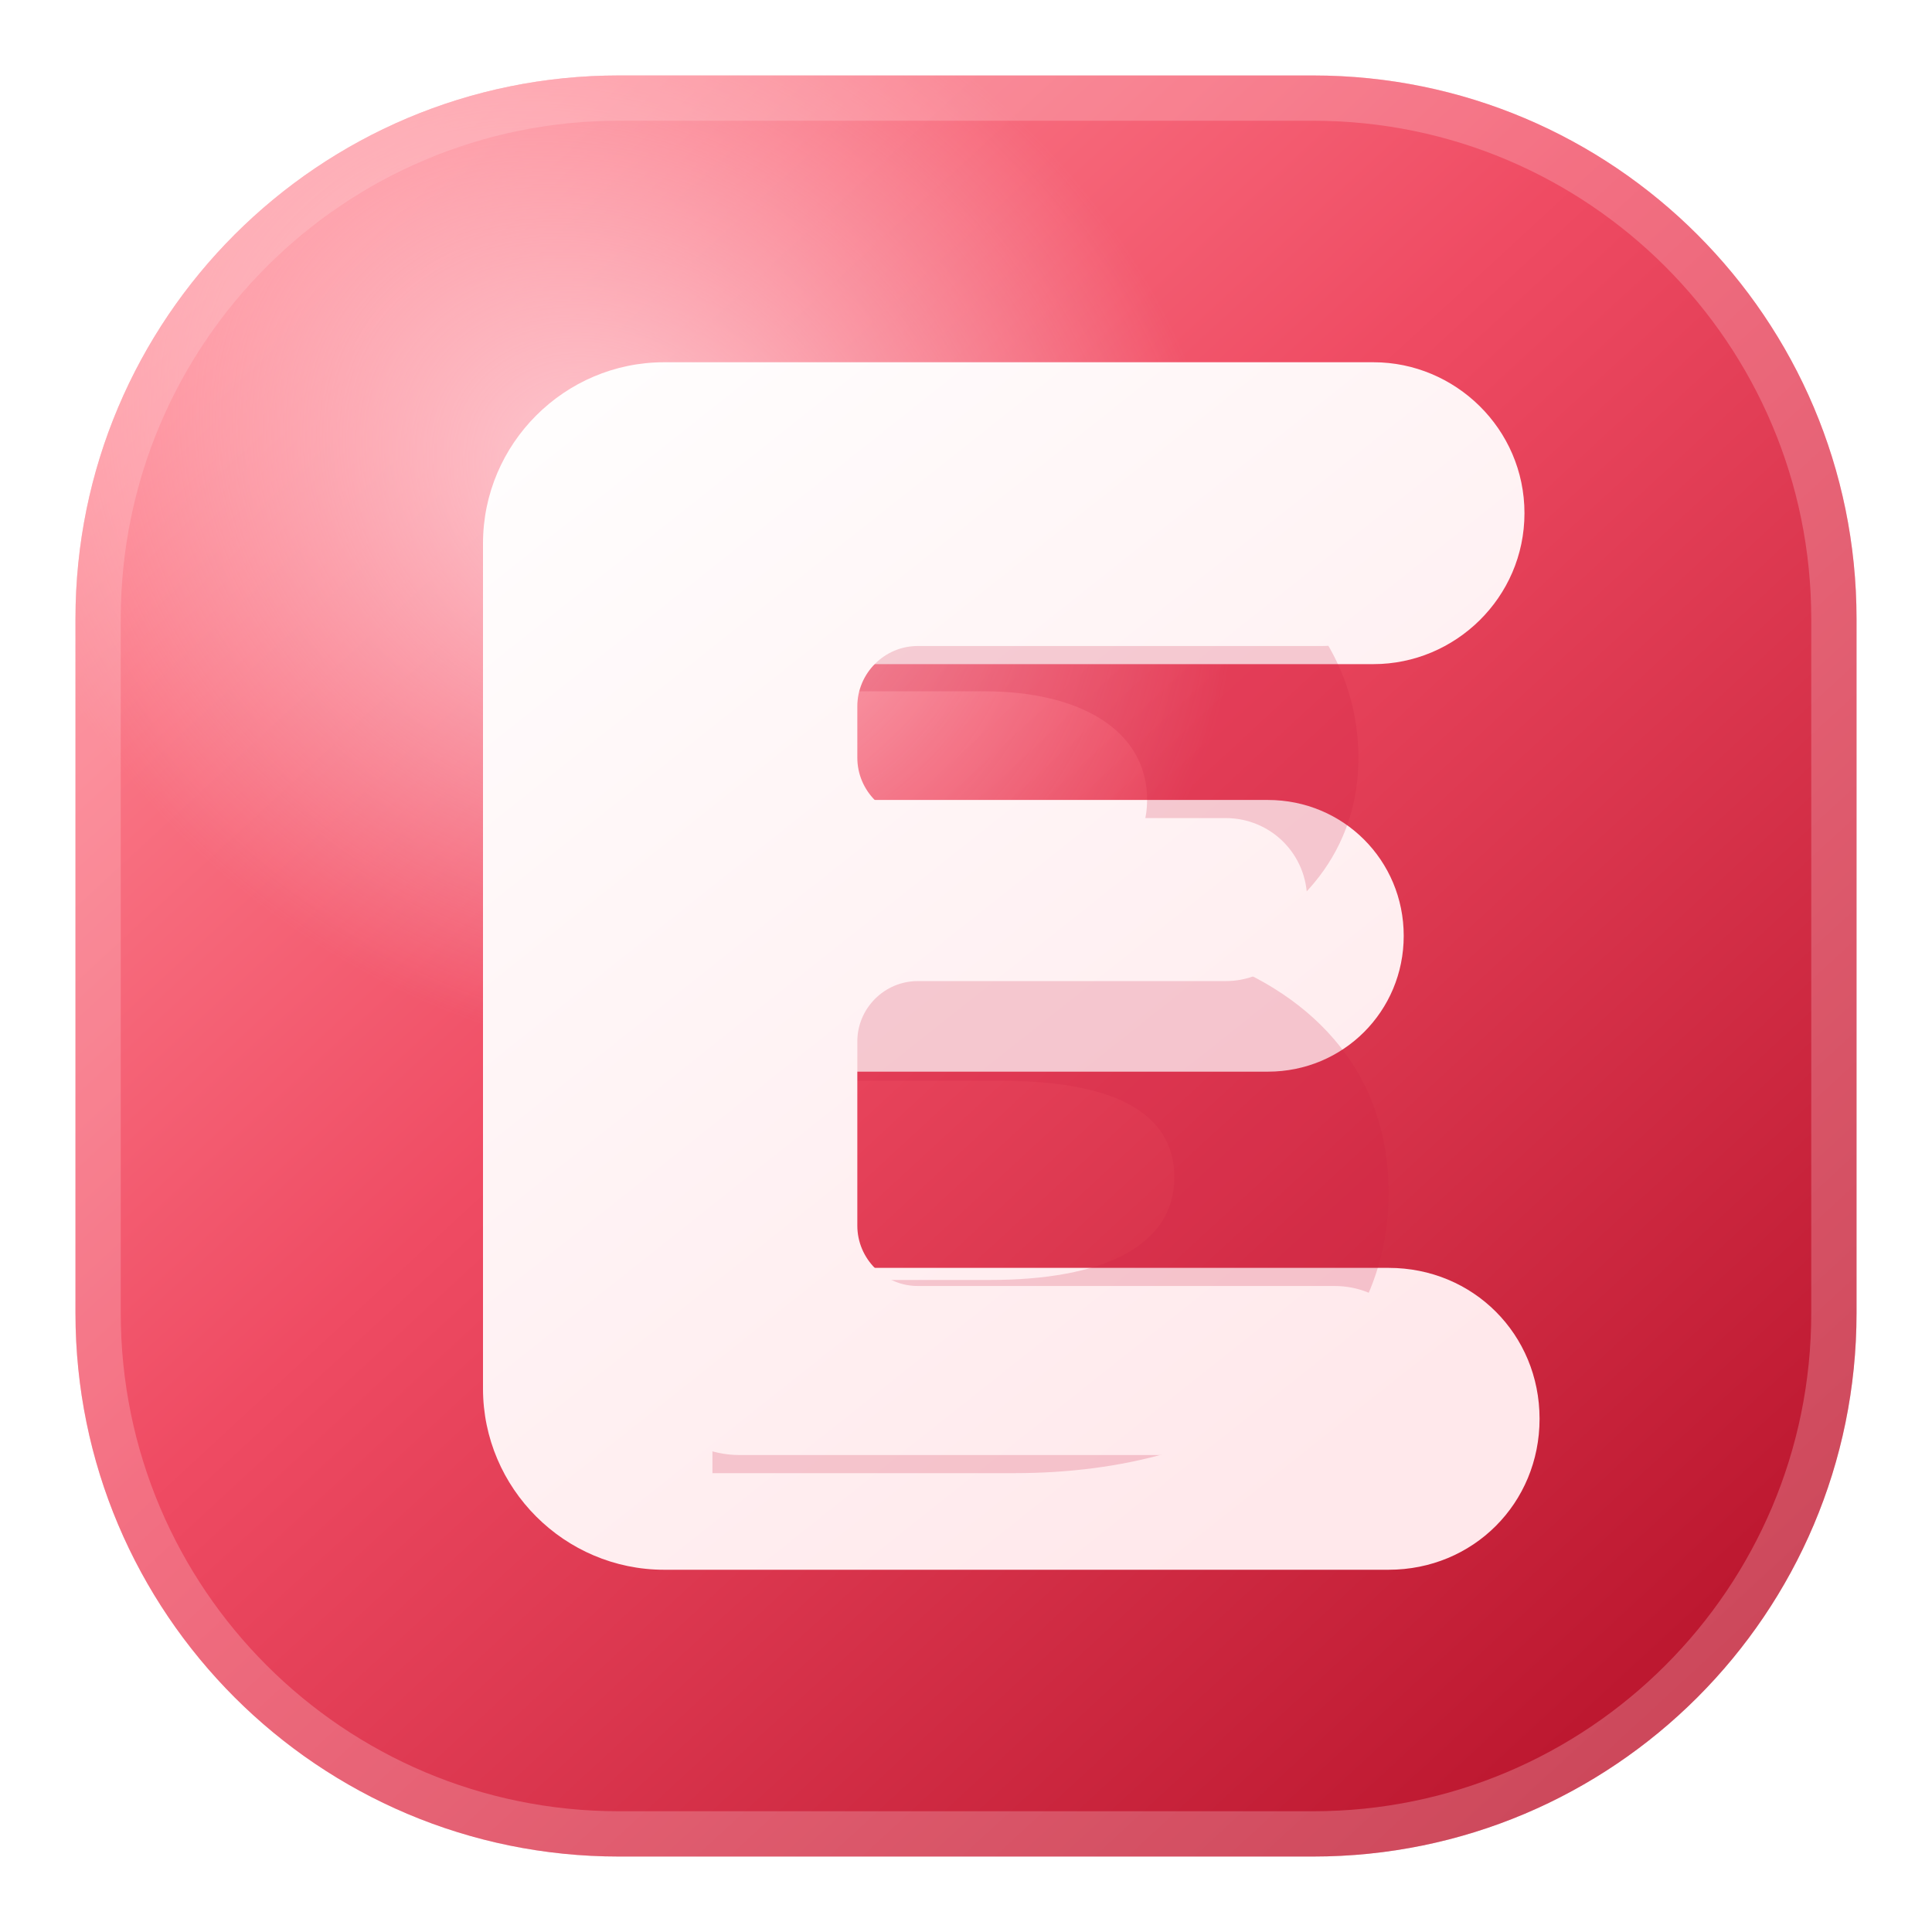
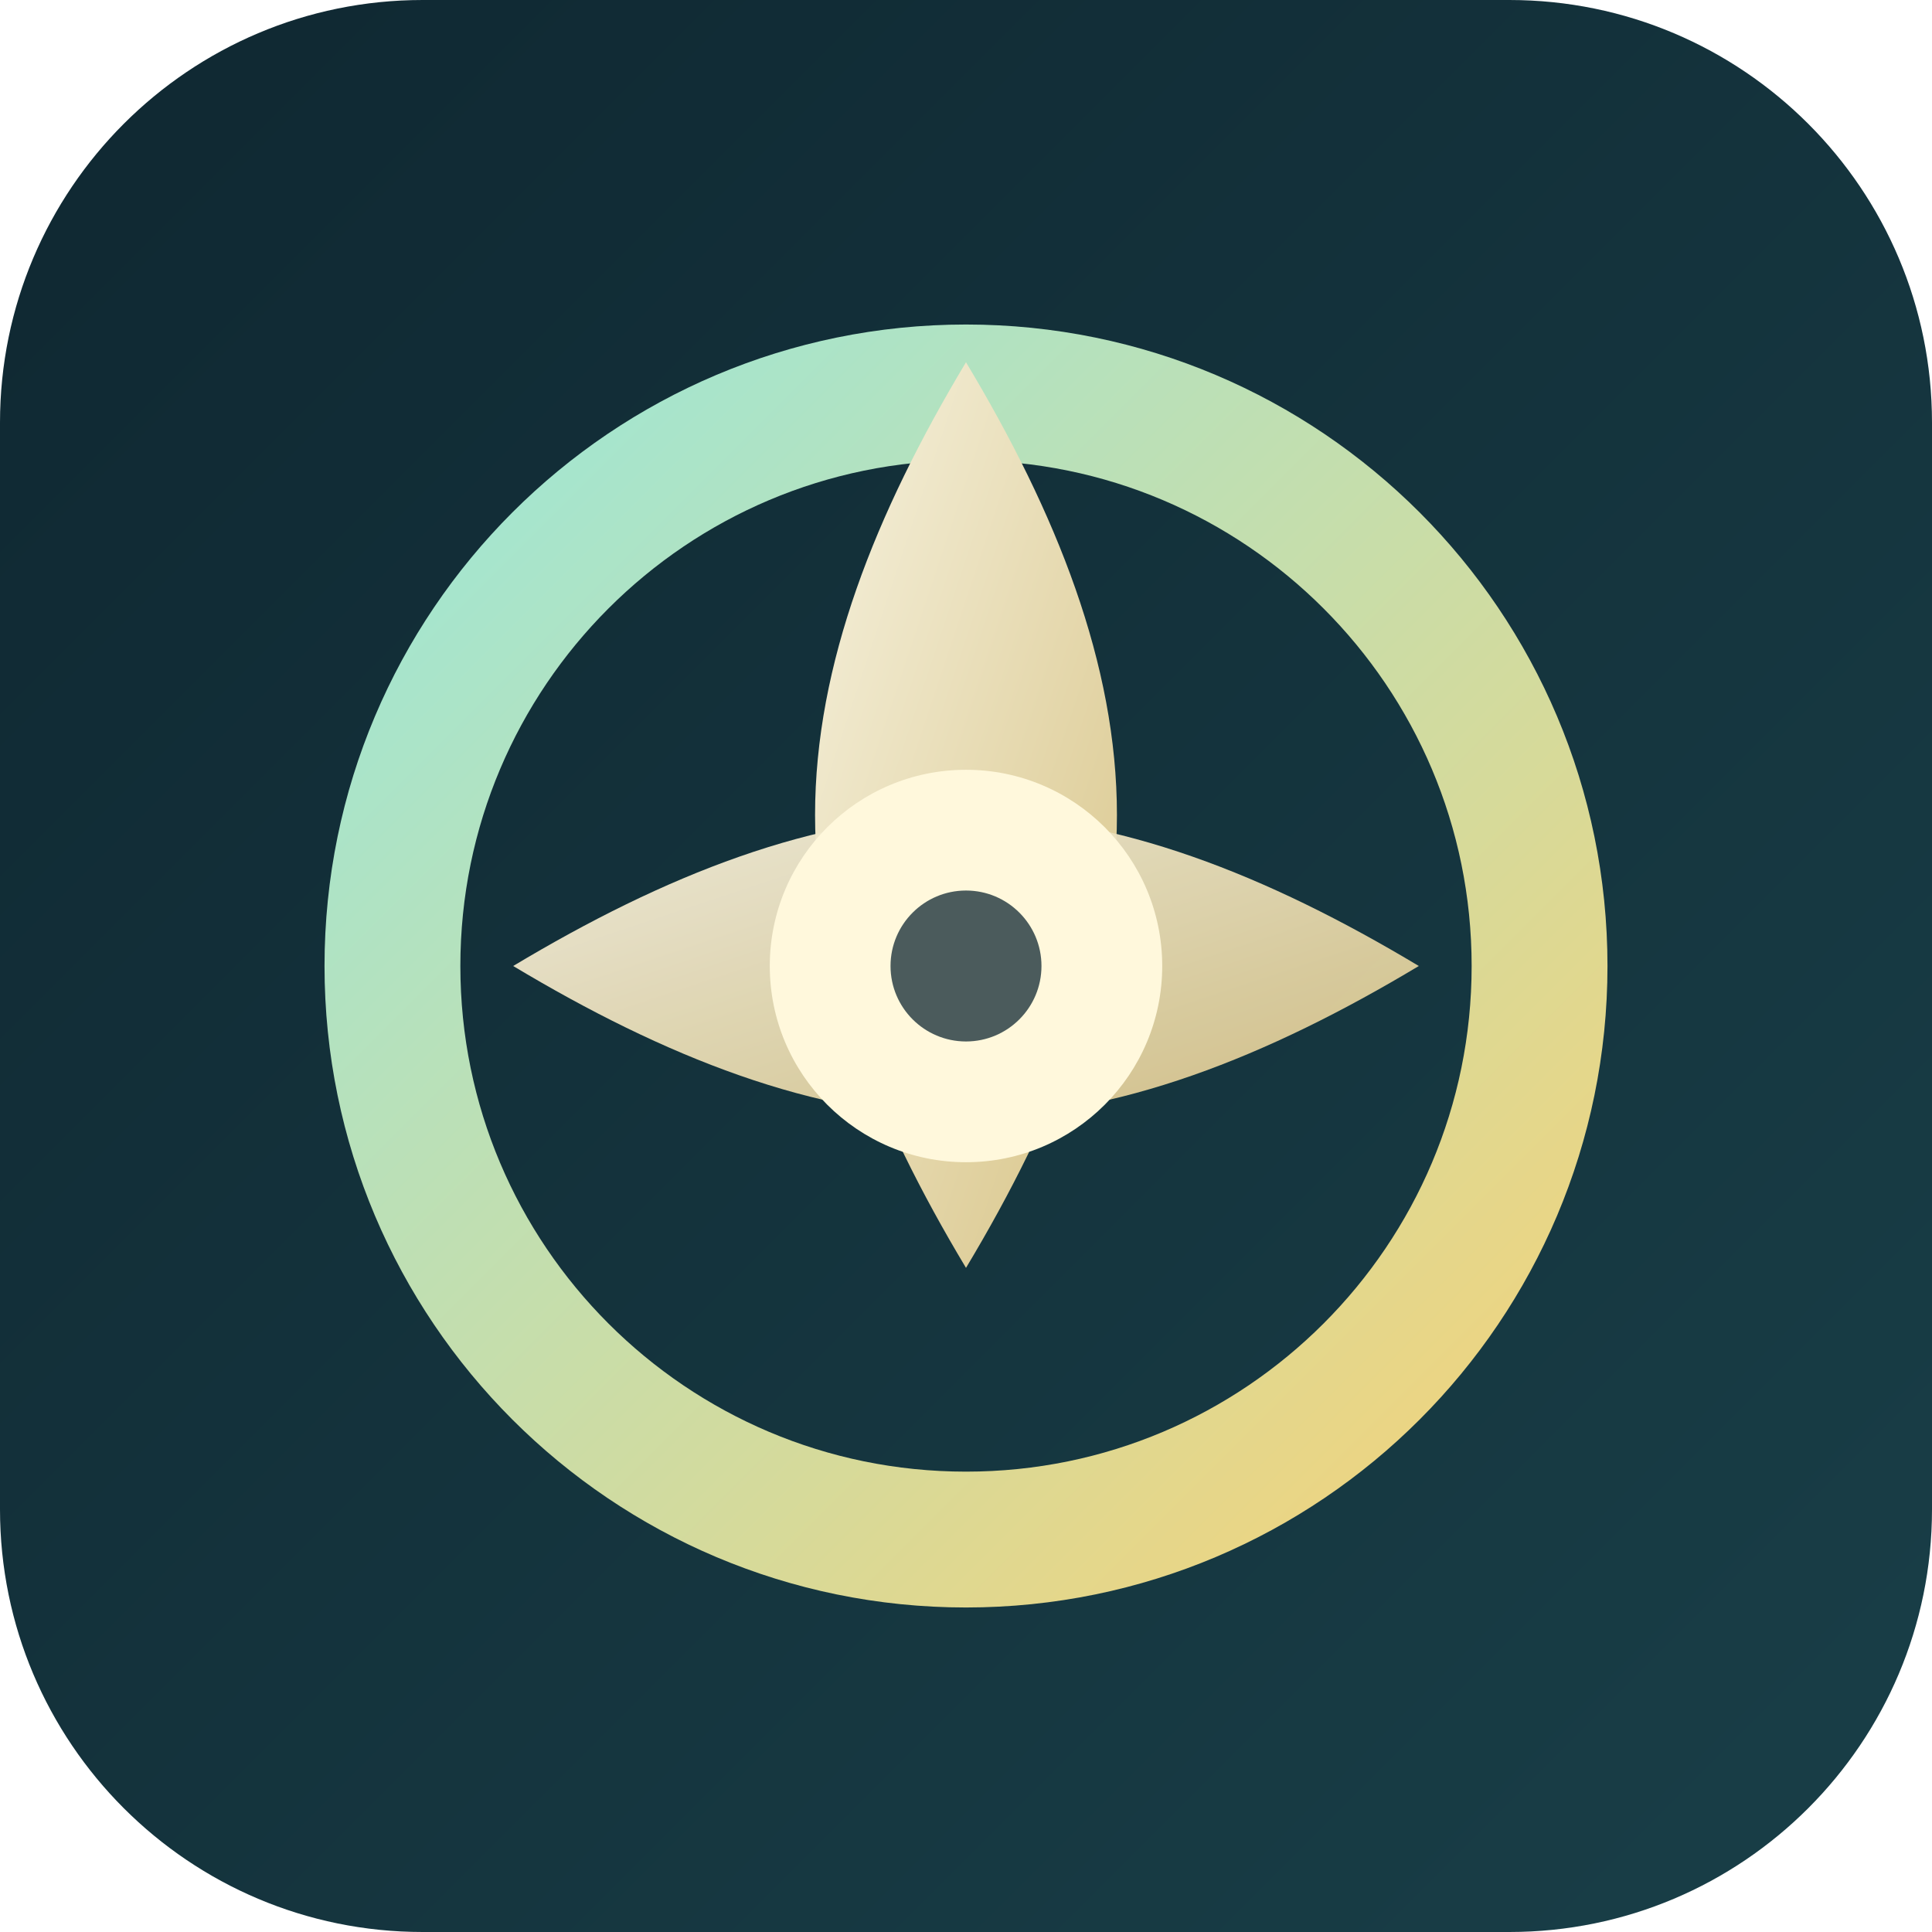
- <svg xmlns="http://www.w3.org/2000/svg" viewBox="0 0 64 64" role="img" aria-label="Echo E icon">
+ <svg xmlns="http://www.w3.org/2000/svg" viewBox="0 0 64 64">
  <defs>
-     <linearGradient id="bg" x1="8" y1="6" x2="56" y2="58" gradientUnits="userSpaceOnUse">
-       <stop offset="0%" stop-color="#ff8c97" />
-       <stop offset="42%" stop-color="#ef4b63" />
-       <stop offset="100%" stop-color="#b9142c" />
+     <linearGradient id="bg" x1="0" y1="0" x2="1" y2="1">
+       <stop offset="0%" stop-color="#0f2731" />
+       <stop offset="100%" stop-color="#193f48" />
    </linearGradient>
-     <radialGradient id="glow" cx="0" cy="0" r="1" gradientUnits="userSpaceOnUse" gradientTransform="translate(20 16) rotate(34) scale(22 18)">
-       <stop offset="0%" stop-color="#ffd7dd" stop-opacity="0.88" />
-       <stop offset="100%" stop-color="#ffd7dd" stop-opacity="0" />
-     </radialGradient>
-     <linearGradient id="letter" x1="18" y1="14" x2="45" y2="48" gradientUnits="userSpaceOnUse">
-       <stop offset="0%" stop-color="#fffdfd" />
-       <stop offset="100%" stop-color="#ffe8eb" />
+     <linearGradient id="ring" x1="0" y1="0" x2="1" y2="1">
+       <stop offset="0%" stop-color="#9de7d7" />
+       <stop offset="100%" stop-color="#f4d37a" />
+     </linearGradient>
+     <linearGradient id="core" x1="0" y1="0" x2="1" y2="1">
+       <stop offset="0%" stop-color="#f6f2df" />
+       <stop offset="100%" stop-color="#d8c487" />
    </linearGradient>
  </defs>
-   <rect x="2.5" y="2.5" width="59" height="59" rx="18" fill="url(#bg)" />
-   <rect x="2.5" y="2.5" width="59" height="59" rx="18" fill="url(#glow)" />
-   <rect x="3.25" y="3.25" width="57.5" height="57.5" rx="17.25" fill="none" stroke="#ffd8de" stroke-opacity="0.26" stroke-width="1.5" />
-   <path d="M22 12        H45.5        C48.2 12 50.5 14.2 50.5 17        C50.5 19.8 48.2 22 45.5 22        H28        V26.5        H42        C44.5 26.5 46.5 28.5 46.5 31        C46.5 33.5 44.5 35.5 42 35.5        H28        V42        H46        C48.8 42 51 44.2 51 47        C51 49.8 48.8 52 46 52        H22        C18.7 52 16 49.3 16 46        V18        C16 14.7 18.7 12 22 12 Z" fill="url(#letter)" />
-   <path d="M34 16.5        C40.3 16.5 45 20.2 45 25.1        C45 28.1 43.2 30.4 40 31.7        C43.7 33 46 35.7 46 39.5        C46 45.2 40.9 48.8 33.6 48.8        H23.6        V42.4        H32.8        C36.5 42.4 38.9 41.3 38.9 39        C38.9 36.8 36.8 35.8 33.1 35.8        H25.8        V29.9        H32.5        C35.6 29.9 38 28.8 38 26.5        C38 24.2 35.8 22.9 32.6 22.9        H23.6        V16.5        H34 Z" fill="#cf2142" fill-opacity="0.2" />
-   <path d="M24.5 16        H43.8        C45.3 16 46.5 17.2 46.5 18.7        C46.5 20.2 45.3 21.4 43.8 21.4        H30.4        C29.3 21.4 28.4 22.3 28.4 23.4        V25.1        C28.4 26.2 29.3 27.1 30.4 27.1        H40.6        C42.1 27.1 43.3 28.3 43.3 29.8        C43.3 31.3 42.1 32.5 40.6 32.5        H30.4        C29.3 32.5 28.4 33.4 28.4 34.5        V40.6        C28.4 41.7 29.3 42.6 30.4 42.6        H44.2        C45.8 42.6 47 43.8 47 45.4        C47 47 45.8 48.2 44.2 48.2        H24.5        C22.6 48.2 21 46.6 21 44.7        V19.5        C21 17.6 22.6 16 24.5 16 Z" fill="url(#letter)" />
+   <rect width="64" height="64" rx="14" fill="url(#bg)" />
+   <circle cx="32" cy="32" r="19" fill="none" stroke="url(#ring)" stroke-width="4.5" />
+   <path d="M32 12c3 5 5 10 5 15s-2 10-5 15c-3-5-5-10-5-15s2-10 5-15Z" fill="url(#core)" />
+   <path d="M17 32c5-3 10-5 15-5s10 2 15 5c-5 3-10 5-15 5s-10-2-15-5Z" fill="url(#core)" opacity="0.95" />
+   <circle cx="32" cy="32" r="6.5" fill="#fff8dc" />
+   <circle cx="32" cy="32" r="2.5" fill="#0f2731" opacity="0.75" />
</svg>
